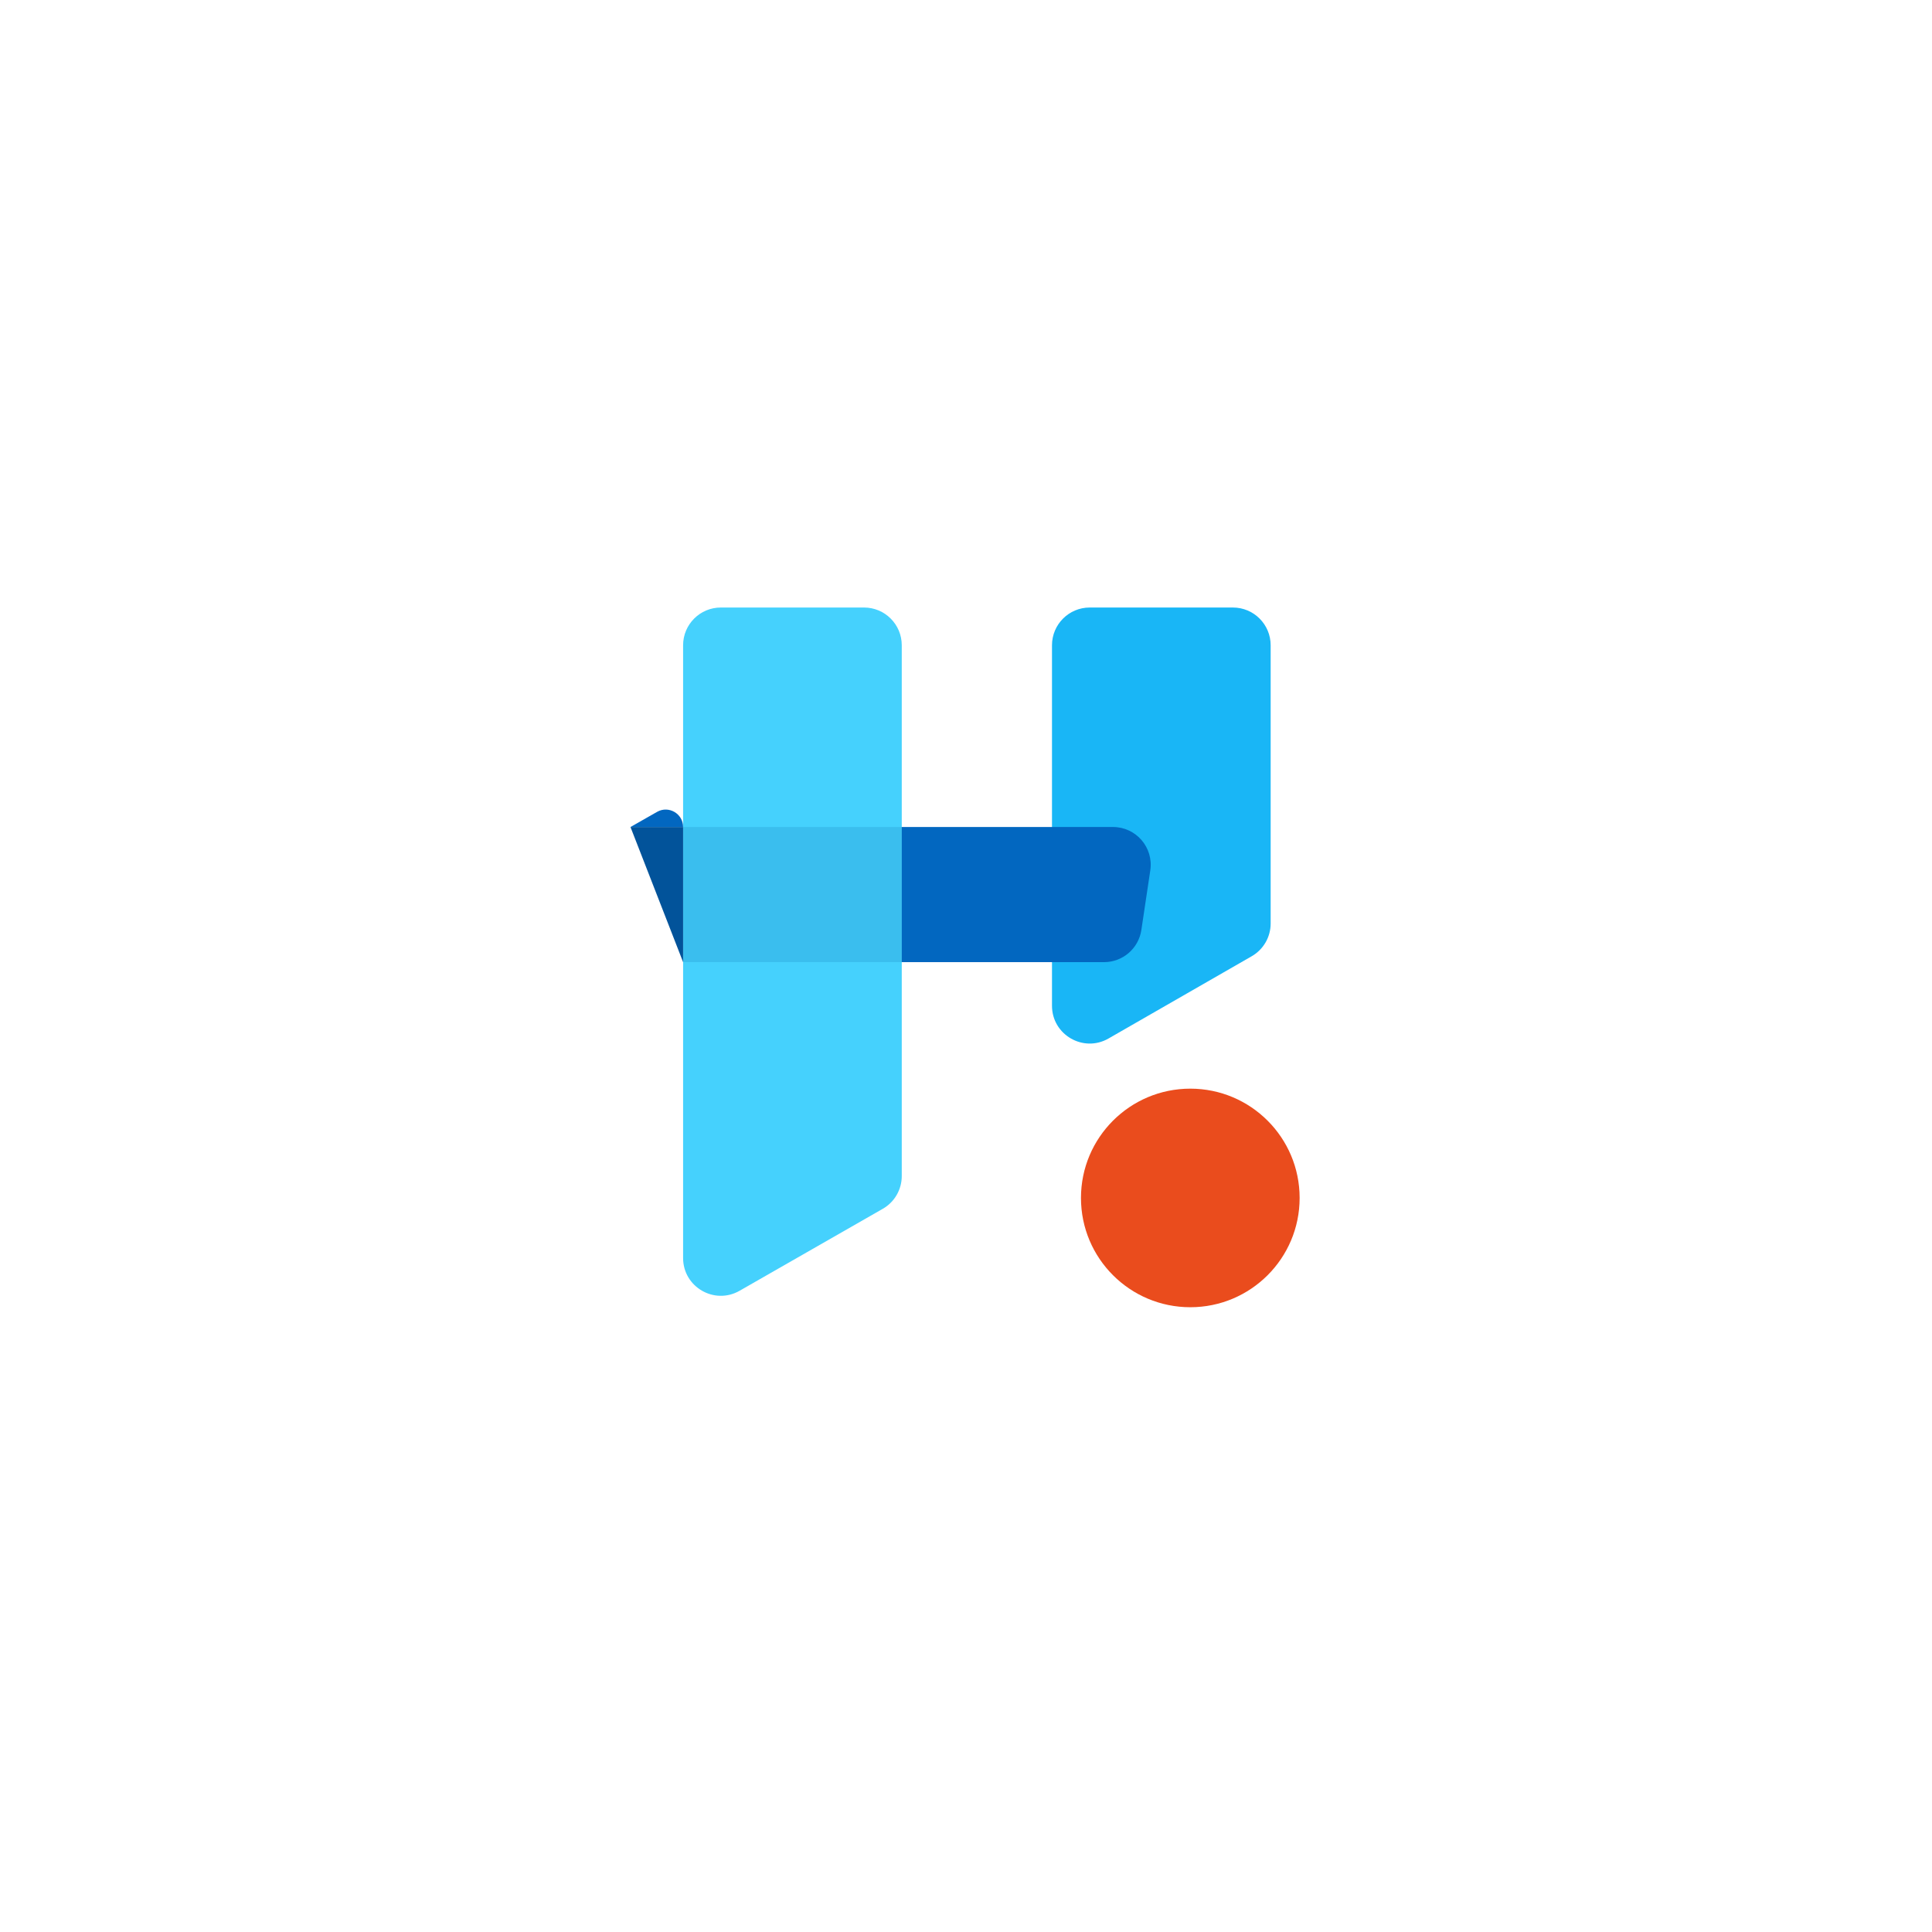
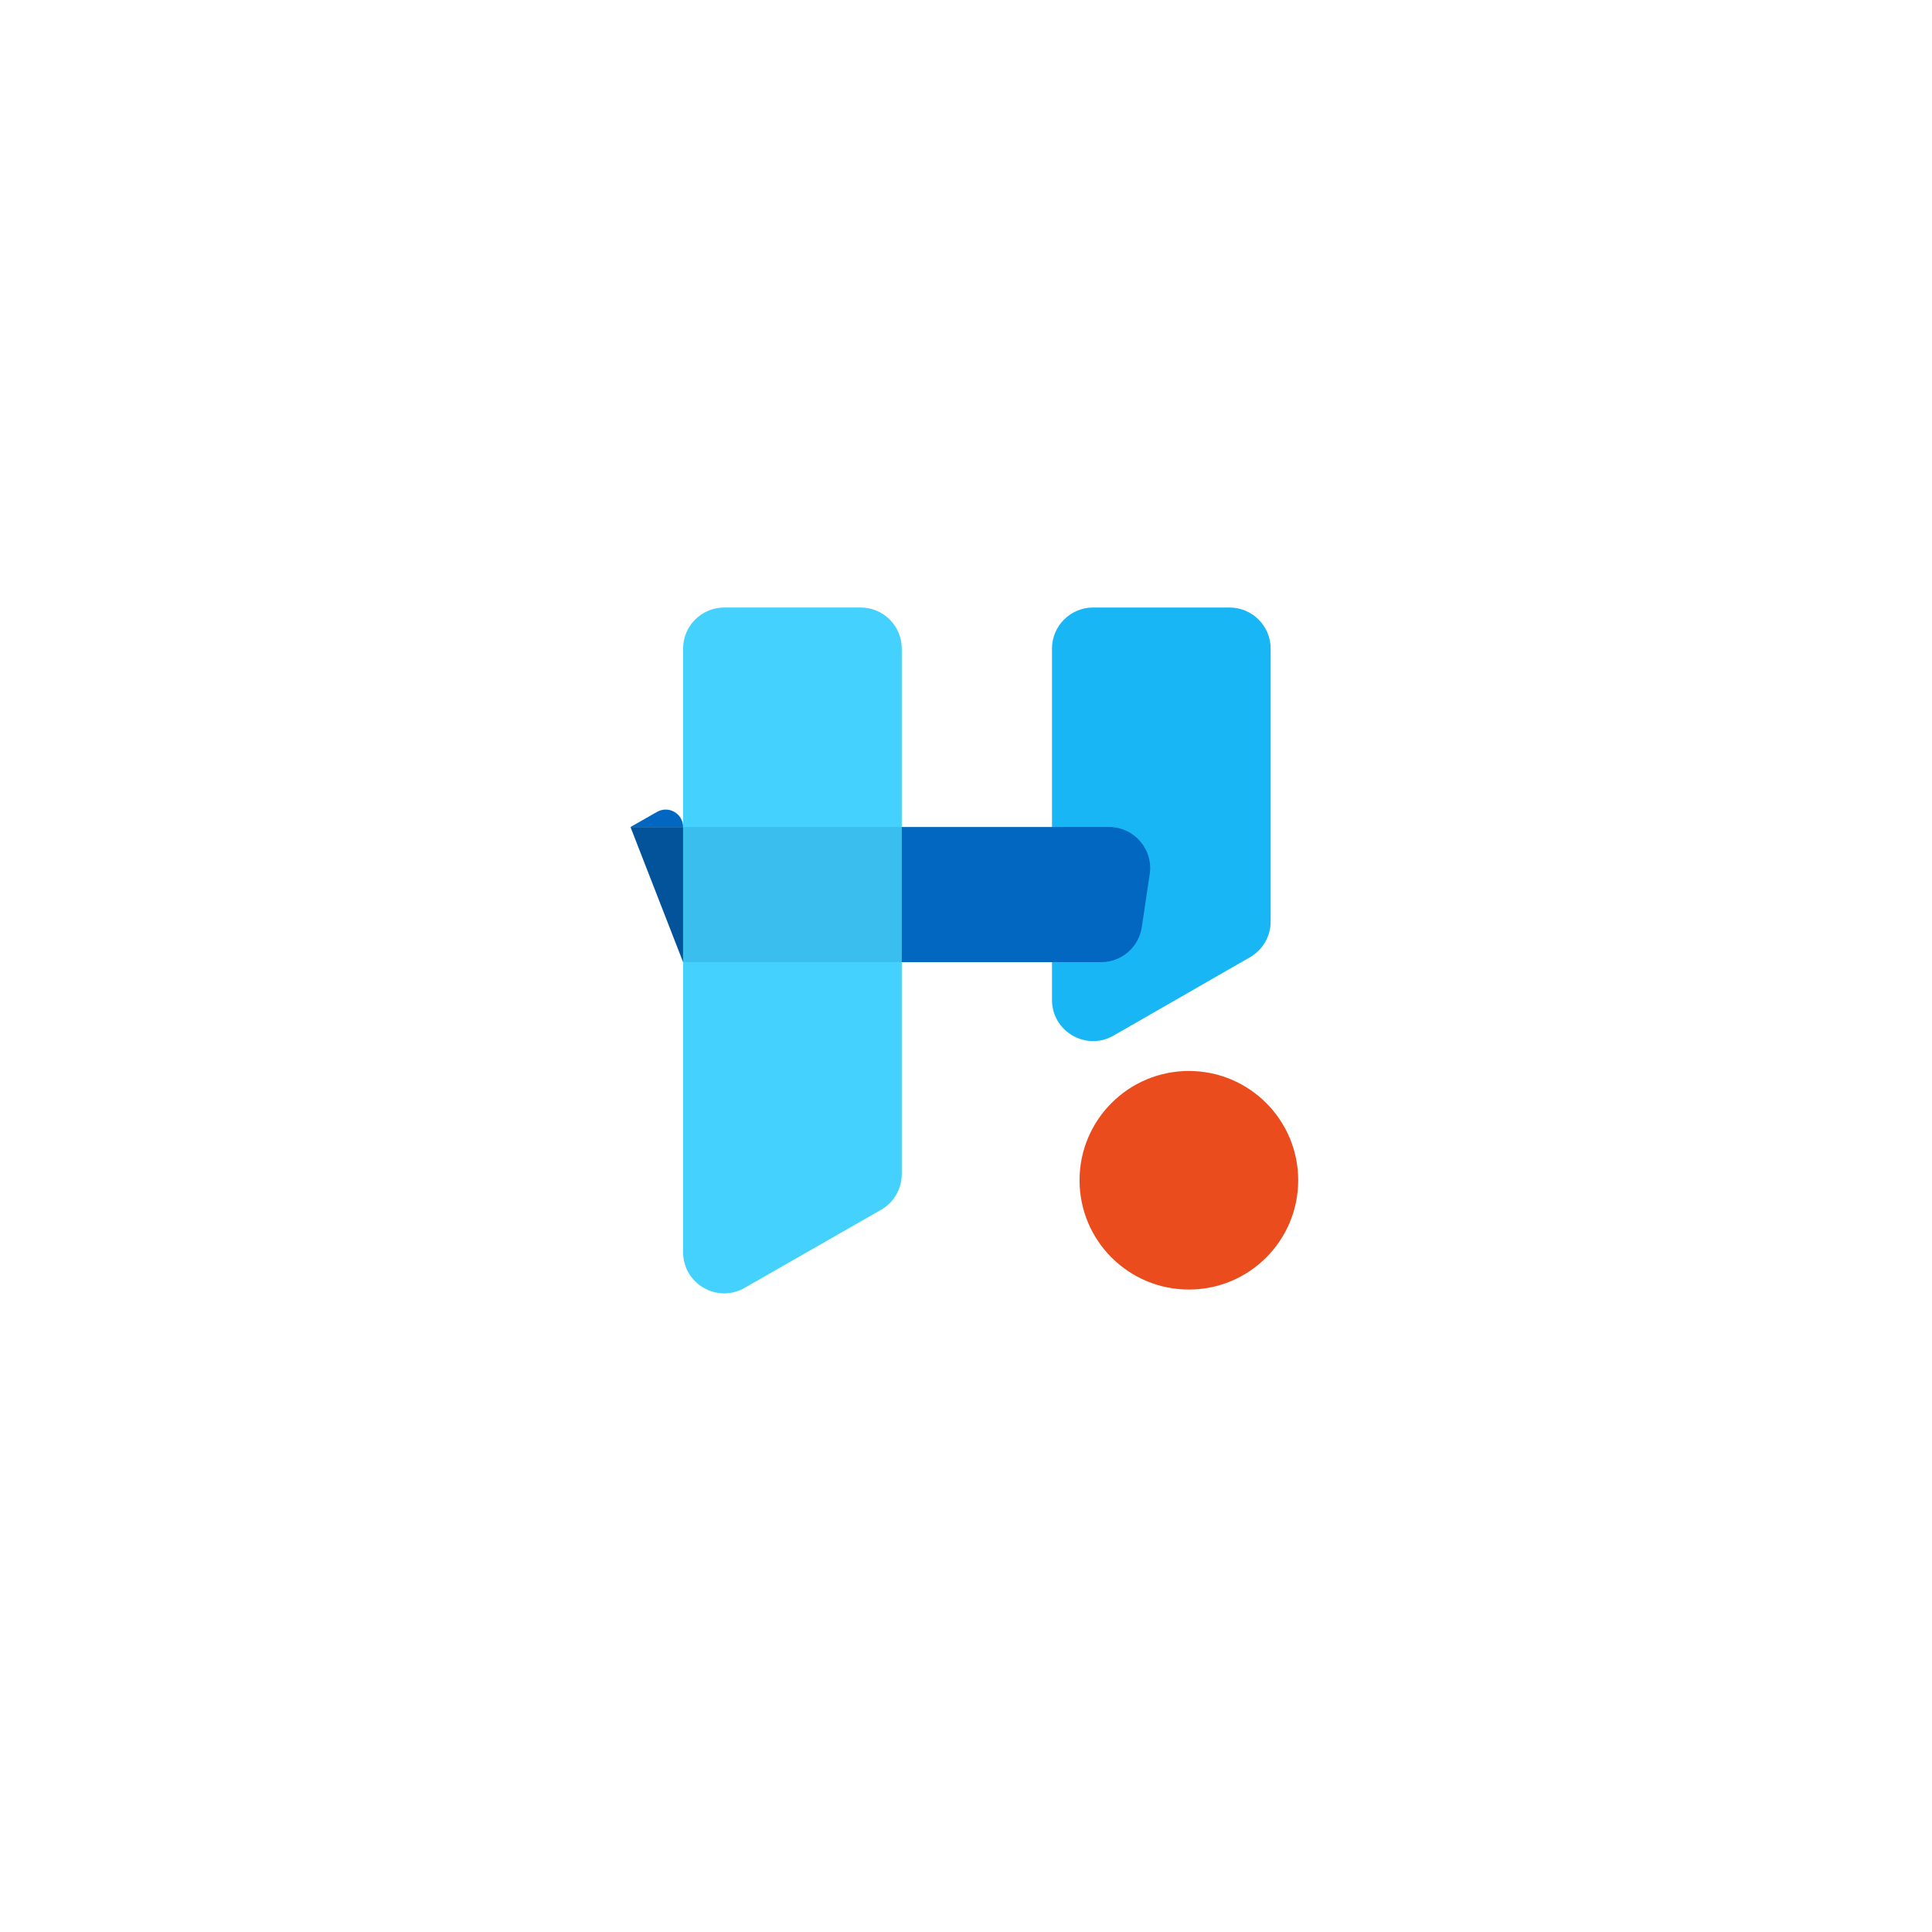
- <svg xmlns="http://www.w3.org/2000/svg" width="1024" height="1024" viewBox="0 0 1024 1024" fill="none">
-   <path d="M688.831 634.935C688.831 666.925 662.887 692.859 630.884 692.859C598.881 692.859 572.937 666.925 572.937 634.935C572.937 602.944 598.881 577.01 630.884 577.01C662.887 577.01 688.831 602.944 688.831 634.935Z" fill="#EA4C1D" />
-   <path d="M362.058 342C362.058 330.954 371.012 322 382.058 322H457.952C468.998 322 477.952 330.954 477.952 342V623.338C477.952 630.51 474.112 637.133 467.887 640.695L391.993 684.136C378.66 691.768 362.058 682.142 362.058 666.779V342Z" fill="#45D1FD" />
-   <path d="M557.578 342C557.578 330.954 566.532 322 577.578 322H653.472C664.518 322 673.472 330.954 673.472 342V433.762V489.484C673.472 496.645 669.643 503.259 663.434 506.826L587.54 550.425C574.207 558.084 557.578 548.459 557.578 533.082V500.339V342Z" fill="#19B6F6" />
-   <path d="M362.058 438.329L362.058 509.953H477.952V438.329H362.058Z" fill="#3ABEEE" />
-   <path d="M585.165 509.953C595.066 509.953 603.477 502.708 604.944 492.916L609.681 461.292C611.492 449.201 602.128 438.329 589.902 438.329H477.952V509.953H585.165Z" fill="#0267C0" />
-   <path d="M334.166 438.329L362.058 509.953L362.058 438.329H334.166Z" fill="#02539A" />
-   <path d="M362.058 438.329V438.329C362.058 431.252 354.42 426.81 348.269 430.308L334.166 438.329H362.058Z" fill="#0267C0" />
+ <svg xmlns="http://www.w3.org/2000/svg" width="1880" height="1880" viewBox="0 0 1880 1880" fill="none">
+   <path d="M1263.26 1148.49C1263.26 1207.22 1215.63 1254.84 1156.88 1254.84C1098.12 1254.84 1050.49 1207.22 1050.49 1148.49C1050.49 1089.76 1098.12 1042.15 1156.88 1042.15C1215.63 1042.15 1263.26 1089.76 1263.26 1148.49Z" fill="#EA4C1D" />
+   <path d="M664.716 631.172C664.716 609.08 682.624 591.172 704.716 591.172H837.49C859.581 591.172 877.49 609.08 877.49 631.172V1142.51C877.49 1156.85 869.809 1170.1 857.36 1177.22L724.586 1253.22C697.92 1268.48 664.716 1249.23 664.716 1218.5V631.172Z" fill="#45D1FD" />
+   <path d="M1023.68 631.172C1023.68 609.081 1041.59 591.172 1063.68 591.172H1196.45C1218.54 591.172 1236.45 609.08 1236.45 631.172V796.361V896.763C1236.45 911.085 1228.8 924.314 1216.38 931.447L1083.6 1007.72C1056.94 1023.04 1023.68 1003.79 1023.68 973.037V918.591V631.172Z" fill="#19B6F6" />
+   <path d="M664.716 804.745L664.716 936.242H877.49V804.745H664.716Z" fill="#3ABEEE" />
+   <path d="M1071.5 936.242C1091.3 936.242 1108.12 921.752 1111.06 902.168L1118.77 850.67C1122.39 826.489 1103.67 804.745 1079.21 804.745H877.49V936.242H1071.5Z" fill="#0267C0" />
+   <path d="M613.509 804.745L664.716 936.242L664.716 804.745H613.509Z" fill="#02539A" />
+   <path d="M664.716 804.745V804.745C664.716 791.753 650.694 783.596 639.4 790.019L613.509 804.745H664.716Z" fill="#0267C0" />
</svg>
